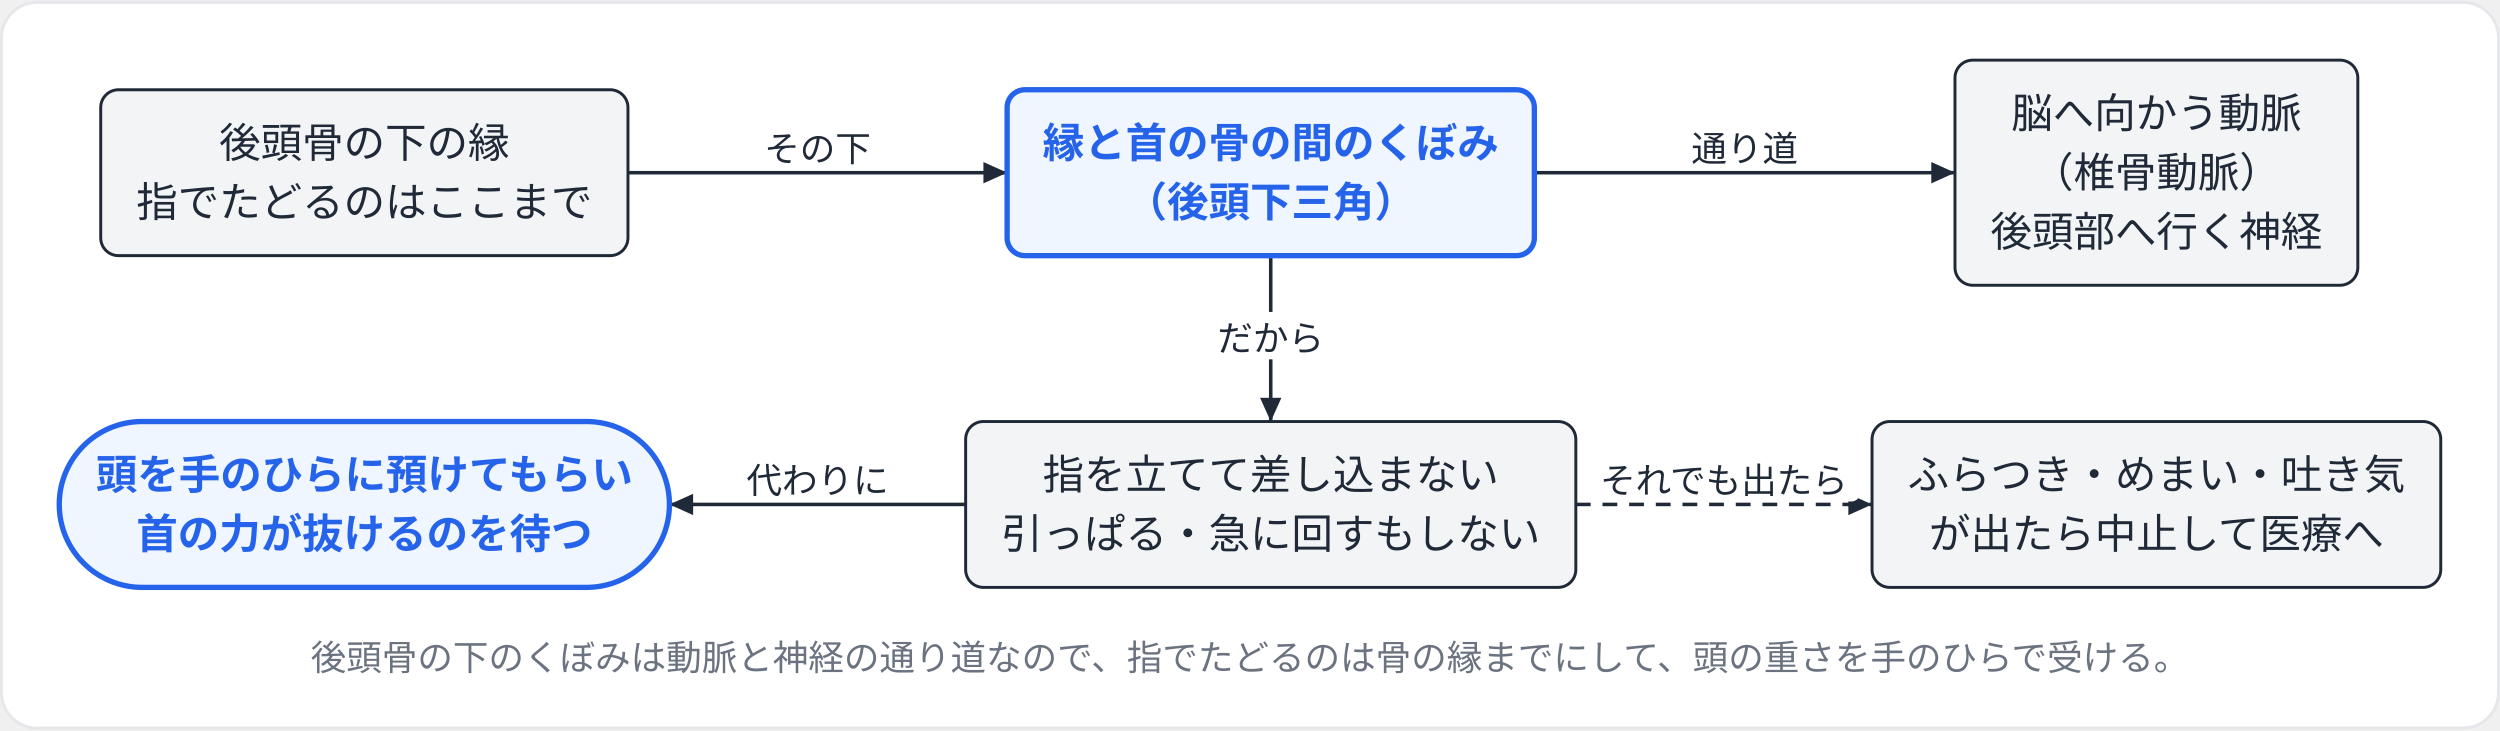
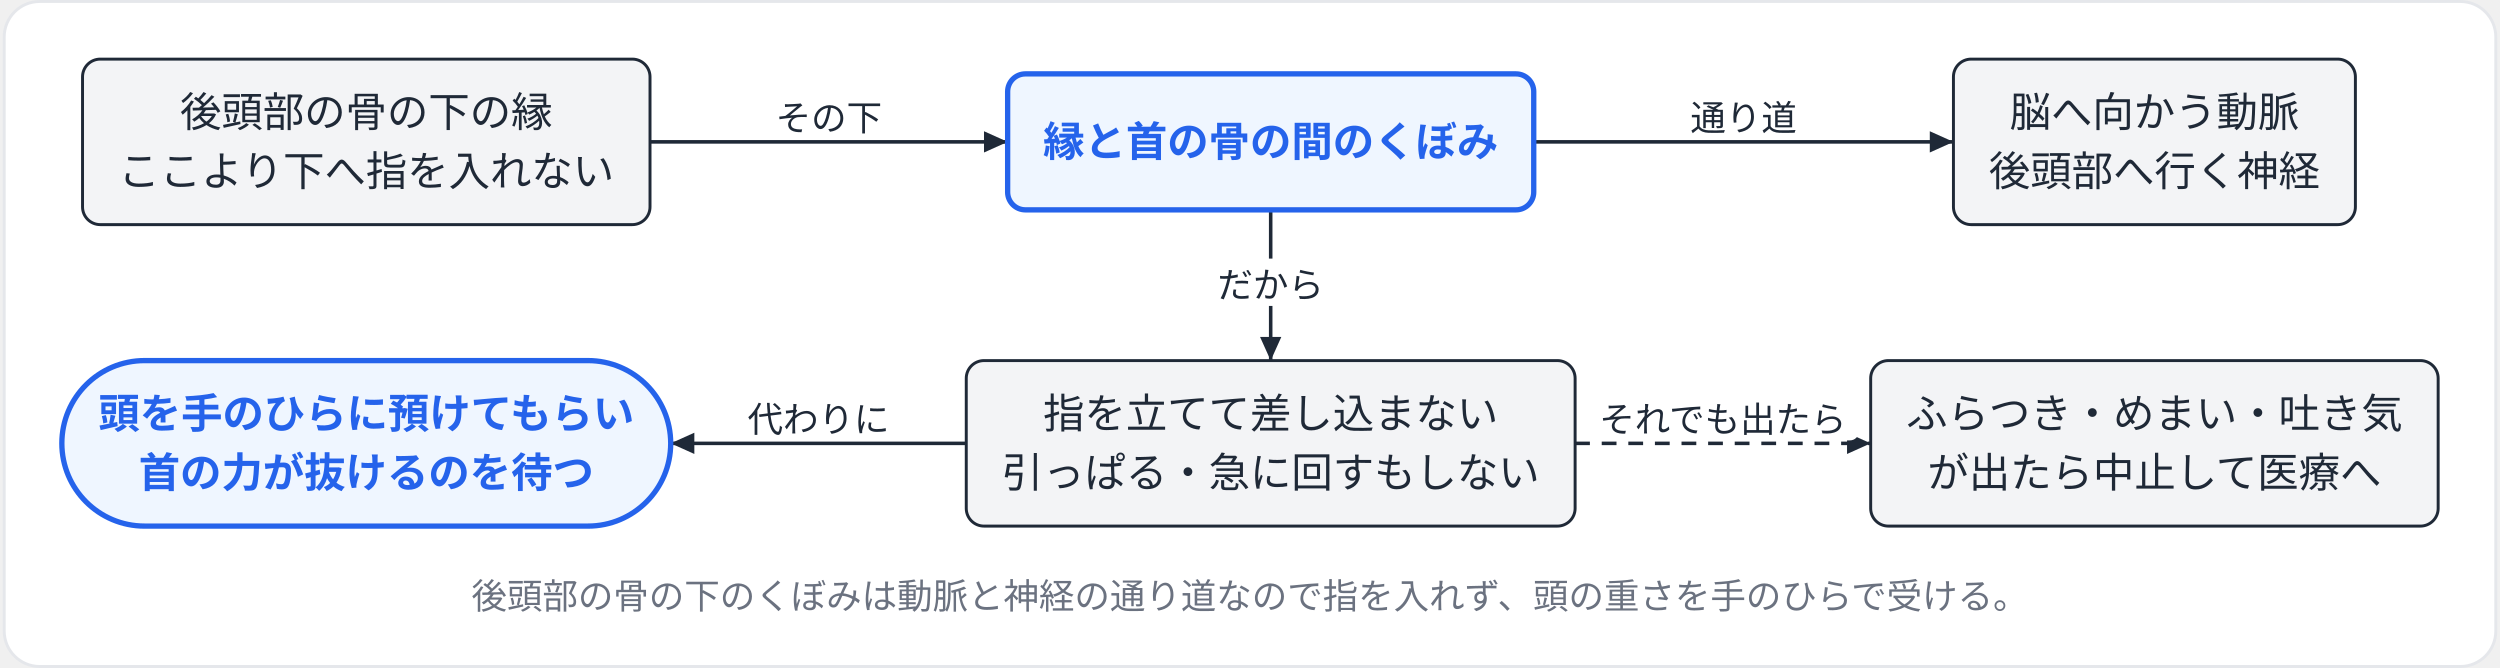
- <svg xmlns="http://www.w3.org/2000/svg" width="640" height="187" viewBox="0 0 844 246" role="img">
-   <rect x="0.5" y="0.5" width="843" height="245" rx="12" fill="#ffffff" stroke="#e5e7eb" stroke-width="1" />
+ <svg xmlns="http://www.w3.org/2000/svg" width="640" height="171" viewBox="0 0 844 226" role="img">
+   <rect x="0.5" y="0.5" width="843" height="225" rx="12" fill="#ffffff" stroke="#e5e7eb" stroke-width="1" />
  <g transform="translate(20 20)">
-     <polyline points="192,38 320,38" fill="none" stroke="#1f2937" stroke-width="1.2" stroke-linejoin="round" />
-     <polygon points="320,38 312,41.6 312,34.4" fill="#1f2937" />
-     <polyline points="498,38 640,38" fill="none" stroke="#1f2937" stroke-width="1.2" stroke-linejoin="round" />
-     <polygon points="640,38 632,41.6 632,34.4" fill="#1f2937" />
-     <polyline points="409,66 409,122" fill="none" stroke="#1f2937" stroke-width="1.2" stroke-linejoin="round" />
-     <polygon points="409,122 405.4,114 412.6,114" fill="#1f2937" />
-     <polyline points="306,150 206,150" fill="none" stroke="#1f2937" stroke-width="1.2" stroke-linejoin="round" />
-     <polygon points="206,150 214,146.4 214,153.6" fill="#1f2937" />
-     <polyline points="512,150 612,150" fill="none" stroke="#1f2937" stroke-width="1.2" stroke-dasharray="5 4" stroke-linejoin="round" />
-     <polygon points="612,150 604,153.6 604,146.4" fill="#1f2937" />
-     <rect x="14" y="10" width="178" height="56" rx="6" fill="#f3f4f6" stroke="#1f2937" stroke-width="1" />
-     <text x="103" y="32.9" font-family="Hiragino Sans, Hiragino Kaku Gothic ProN, Noto Sans JP, Yu Gothic, Meiryo, sans-serif" font-size="14" fill="#1f2937" text-anchor="middle">後頭骨の下の縁</text>
-     <text x="103" y="52.9" font-family="Hiragino Sans, Hiragino Kaku Gothic ProN, Noto Sans JP, Yu Gothic, Meiryo, sans-serif" font-size="14" fill="#1f2937" text-anchor="middle">指でたどるのはここまで</text>
-     <rect x="320" y="10" width="178" height="56" rx="6" fill="#eff6ff" stroke="#2563eb" stroke-width="1.8" />
+     <polyline points="199,28 320,28" fill="none" stroke="#1f2937" stroke-width="1.2" stroke-linejoin="round" />
+     <polygon points="320,28 312,31.6 312,24.4" fill="#1f2937" />
+     <polyline points="498,28 640,28" fill="none" stroke="#1f2937" stroke-width="1.2" stroke-linejoin="round" />
+     <polygon points="640,28 632,31.6 632,24.4" fill="#1f2937" />
+     <polyline points="409,51 409,102" fill="none" stroke="#1f2937" stroke-width="1.2" stroke-linejoin="round" />
+     <polygon points="409,102 405.4,94 412.6,94" fill="#1f2937" />
+     <polyline points="306,130 206,130" fill="none" stroke="#1f2937" stroke-width="1.2" stroke-linejoin="round" />
+     <polygon points="206,130 214,126.4 214,133.6" fill="#1f2937" />
+     <polyline points="512,130 612,130" fill="none" stroke="#1f2937" stroke-width="1.2" stroke-dasharray="5 4" stroke-linejoin="round" />
+     <polygon points="612,130 604,133.6 604,126.4" fill="#1f2937" />
+     <rect x="7" y="0" width="192" height="56" rx="6" fill="#f3f4f6" stroke="#1f2937" stroke-width="1" />
+     <text x="103" y="22.9" font-family="Hiragino Sans, Hiragino Kaku Gothic ProN, Noto Sans JP, Yu Gothic, Meiryo, sans-serif" font-size="14" fill="#1f2937" text-anchor="middle">後頭部の骨の下の縁</text>
+     <text x="103" y="42.9" font-family="Hiragino Sans, Hiragino Kaku Gothic ProN, Noto Sans JP, Yu Gothic, Meiryo, sans-serif" font-size="14" fill="#1f2937" text-anchor="middle">ここより下へ指を入れない</text>
+     <rect x="320" y="5" width="178" height="46" rx="6" fill="#eff6ff" stroke="#2563eb" stroke-width="1.8" />
    <text x="409" y="32.9" font-family="Hiragino Sans, Hiragino Kaku Gothic ProN, Noto Sans JP, Yu Gothic, Meiryo, sans-serif" font-size="14" fill="#2563eb" text-anchor="middle" font-weight="600">縁と首の骨の間のくぼみ</text>
-     <text x="409" y="52.9" font-family="Hiragino Sans, Hiragino Kaku Gothic ProN, Noto Sans JP, Yu Gothic, Meiryo, sans-serif" font-size="14" fill="#2563eb" text-anchor="middle" font-weight="600">（後頭下三角）</text>
-     <rect x="640" y="0" width="136" height="76" rx="6" fill="#f3f4f6" stroke="#1f2937" stroke-width="1" />
+     <rect x="640" y="0" width="136" height="56" rx="6" fill="#f3f4f6" stroke="#1f2937" stroke-width="1" />
    <text x="708" y="22.9" font-family="Hiragino Sans, Hiragino Kaku Gothic ProN, Noto Sans JP, Yu Gothic, Meiryo, sans-serif" font-size="14" fill="#1f2937" text-anchor="middle">脳へ向かう動脈</text>
-     <text x="708" y="42.9" font-family="Hiragino Sans, Hiragino Kaku Gothic ProN, Noto Sans JP, Yu Gothic, Meiryo, sans-serif" font-size="14" fill="#1f2937" text-anchor="middle">（椎骨動脈）</text>
-     <text x="708" y="62.9" font-family="Hiragino Sans, Hiragino Kaku Gothic ProN, Noto Sans JP, Yu Gothic, Meiryo, sans-serif" font-size="14" fill="#1f2937" text-anchor="middle">後頭部へ行く神経</text>
-     <rect x="0" y="122" width="206" height="56" rx="28" fill="#eff6ff" stroke="#2563eb" stroke-width="1.8" />
-     <text x="103" y="144.9" font-family="Hiragino Sans, Hiragino Kaku Gothic ProN, Noto Sans JP, Yu Gothic, Meiryo, sans-serif" font-size="14" fill="#2563eb" text-anchor="middle" font-weight="600">頭を手のひらに預けてもらい</text>
-     <text x="103" y="164.9" font-family="Hiragino Sans, Hiragino Kaku Gothic ProN, Noto Sans JP, Yu Gothic, Meiryo, sans-serif" font-size="14" fill="#2563eb" text-anchor="middle" font-weight="600">首の力が抜けるのを待つ</text>
-     <rect x="306" y="122" width="206" height="56" rx="6" fill="#f3f4f6" stroke="#1f2937" stroke-width="1" />
-     <text x="409" y="144.9" font-family="Hiragino Sans, Hiragino Kaku Gothic ProN, Noto Sans JP, Yu Gothic, Meiryo, sans-serif" font-size="14" fill="#1f2937" text-anchor="middle">指を立てて差し込まない</text>
-     <text x="409" y="164.9" font-family="Hiragino Sans, Hiragino Kaku Gothic ProN, Noto Sans JP, Yu Gothic, Meiryo, sans-serif" font-size="14" fill="#1f2937" text-anchor="middle">引っぱる・急に回すもしない</text>
-     <rect x="612" y="122" width="192" height="56" rx="6" fill="#f3f4f6" stroke="#1f2937" stroke-width="1" />
-     <text x="708" y="144.9" font-family="Hiragino Sans, Hiragino Kaku Gothic ProN, Noto Sans JP, Yu Gothic, Meiryo, sans-serif" font-size="14" fill="#1f2937" text-anchor="middle">ふらつき・めまい・吐き気</text>
-     <text x="708" y="164.9" font-family="Hiragino Sans, Hiragino Kaku Gothic ProN, Noto Sans JP, Yu Gothic, Meiryo, sans-serif" font-size="14" fill="#1f2937" text-anchor="middle">が出たら中止して医療へ</text>
-     <rect x="234" y="21" width="44" height="16" rx="3" fill="#ffffff" />
-     <text x="256" y="34.2" font-family="Hiragino Sans, Hiragino Kaku Gothic ProN, Noto Sans JP, Yu Gothic, Meiryo, sans-serif" font-size="12" fill="#1f2937" text-anchor="middle">その下</text>
-     <rect x="547" y="21" width="44" height="16" rx="3" fill="#ffffff" />
-     <text x="569" y="34.2" font-family="Hiragino Sans, Hiragino Kaku Gothic ProN, Noto Sans JP, Yu Gothic, Meiryo, sans-serif" font-size="12" fill="#1f2937" text-anchor="middle">通り道</text>
-     <rect x="387" y="85" width="44" height="16" rx="3" fill="#ffffff" />
-     <text x="409" y="98.2" font-family="Hiragino Sans, Hiragino Kaku Gothic ProN, Noto Sans JP, Yu Gothic, Meiryo, sans-serif" font-size="12" fill="#1f2937" text-anchor="middle">だから</text>
-     <rect x="228" y="133" width="56" height="16" rx="3" fill="#ffffff" />
-     <text x="256" y="146.2" font-family="Hiragino Sans, Hiragino Kaku Gothic ProN, Noto Sans JP, Yu Gothic, Meiryo, sans-serif" font-size="12" fill="#1f2937" text-anchor="middle">代わりに</text>
-     <rect x="516" y="133" width="92" height="16" rx="3" fill="#ffffff" />
-     <text x="562" y="146.2" font-family="Hiragino Sans, Hiragino Kaku Gothic ProN, Noto Sans JP, Yu Gothic, Meiryo, sans-serif" font-size="12" fill="#1f2937" text-anchor="middle">それでも出たら</text>
+     <text x="708" y="42.9" font-family="Hiragino Sans, Hiragino Kaku Gothic ProN, Noto Sans JP, Yu Gothic, Meiryo, sans-serif" font-size="14" fill="#1f2937" text-anchor="middle">後頭部へ行く神経</text>
+     <rect x="0" y="102" width="206" height="56" rx="28" fill="#eff6ff" stroke="#2563eb" stroke-width="1.8" />
+     <text x="103" y="124.9" font-family="Hiragino Sans, Hiragino Kaku Gothic ProN, Noto Sans JP, Yu Gothic, Meiryo, sans-serif" font-size="14" fill="#2563eb" text-anchor="middle" font-weight="600">頭を手のひらに預けてもらい</text>
+     <text x="103" y="144.9" font-family="Hiragino Sans, Hiragino Kaku Gothic ProN, Noto Sans JP, Yu Gothic, Meiryo, sans-serif" font-size="14" fill="#2563eb" text-anchor="middle" font-weight="600">首の力が抜けるのを待つ</text>
+     <rect x="306" y="102" width="206" height="56" rx="6" fill="#f3f4f6" stroke="#1f2937" stroke-width="1" />
+     <text x="409" y="124.9" font-family="Hiragino Sans, Hiragino Kaku Gothic ProN, Noto Sans JP, Yu Gothic, Meiryo, sans-serif" font-size="14" fill="#1f2937" text-anchor="middle">指を立てて差し込まない</text>
+     <text x="409" y="144.9" font-family="Hiragino Sans, Hiragino Kaku Gothic ProN, Noto Sans JP, Yu Gothic, Meiryo, sans-serif" font-size="14" fill="#1f2937" text-anchor="middle">引っぱる・急に回すもしない</text>
+     <rect x="612" y="102" width="192" height="56" rx="6" fill="#f3f4f6" stroke="#1f2937" stroke-width="1" />
+     <text x="708" y="124.9" font-family="Hiragino Sans, Hiragino Kaku Gothic ProN, Noto Sans JP, Yu Gothic, Meiryo, sans-serif" font-size="14" fill="#1f2937" text-anchor="middle">ふらつき・めまい・吐き気</text>
+     <text x="708" y="144.9" font-family="Hiragino Sans, Hiragino Kaku Gothic ProN, Noto Sans JP, Yu Gothic, Meiryo, sans-serif" font-size="14" fill="#1f2937" text-anchor="middle">が出たら中止して医療へ</text>
+     <rect x="237.5" y="11" width="44" height="16" rx="3" fill="#ffffff" />
+     <text x="259.5" y="24.2" font-family="Hiragino Sans, Hiragino Kaku Gothic ProN, Noto Sans JP, Yu Gothic, Meiryo, sans-serif" font-size="12" fill="#1f2937" text-anchor="middle">その下</text>
+     <rect x="547" y="11" width="44" height="16" rx="3" fill="#ffffff" />
+     <text x="569" y="24.2" font-family="Hiragino Sans, Hiragino Kaku Gothic ProN, Noto Sans JP, Yu Gothic, Meiryo, sans-serif" font-size="12" fill="#1f2937" text-anchor="middle">通り道</text>
+     <rect x="387" y="67.5" width="44" height="16" rx="3" fill="#ffffff" />
+     <text x="409" y="80.7" font-family="Hiragino Sans, Hiragino Kaku Gothic ProN, Noto Sans JP, Yu Gothic, Meiryo, sans-serif" font-size="12" fill="#1f2937" text-anchor="middle">だから</text>
+     <rect x="228" y="113" width="56" height="16" rx="3" fill="#ffffff" />
+     <text x="256" y="126.2" font-family="Hiragino Sans, Hiragino Kaku Gothic ProN, Noto Sans JP, Yu Gothic, Meiryo, sans-serif" font-size="12" fill="#1f2937" text-anchor="middle">代わりに</text>
+     <rect x="516" y="113" width="92" height="16" rx="3" fill="#ffffff" />
+     <text x="562" y="126.2" font-family="Hiragino Sans, Hiragino Kaku Gothic ProN, Noto Sans JP, Yu Gothic, Meiryo, sans-serif" font-size="12" fill="#1f2937" text-anchor="middle">それでも出たら</text>
  </g>
-   <text x="422" y="226" font-family="Hiragino Sans, Hiragino Kaku Gothic ProN, Noto Sans JP, Yu Gothic, Meiryo, sans-serif" font-size="12" fill="#6b7280" text-anchor="middle">後頭骨の下のくぼみは動脈と神経の通り道なので、指でたどるのは骨の縁までにして、頭の重さを手のひらで受ける。</text>
+   <text x="422" y="206" font-family="Hiragino Sans, Hiragino Kaku Gothic ProN, Noto Sans JP, Yu Gothic, Meiryo, sans-serif" font-size="12" fill="#6b7280" text-anchor="middle">後頭部の骨の下のくぼみは動脈と神経の通り道なので指を入れず、頭の重さを手のひらで受ける。</text>
</svg>
